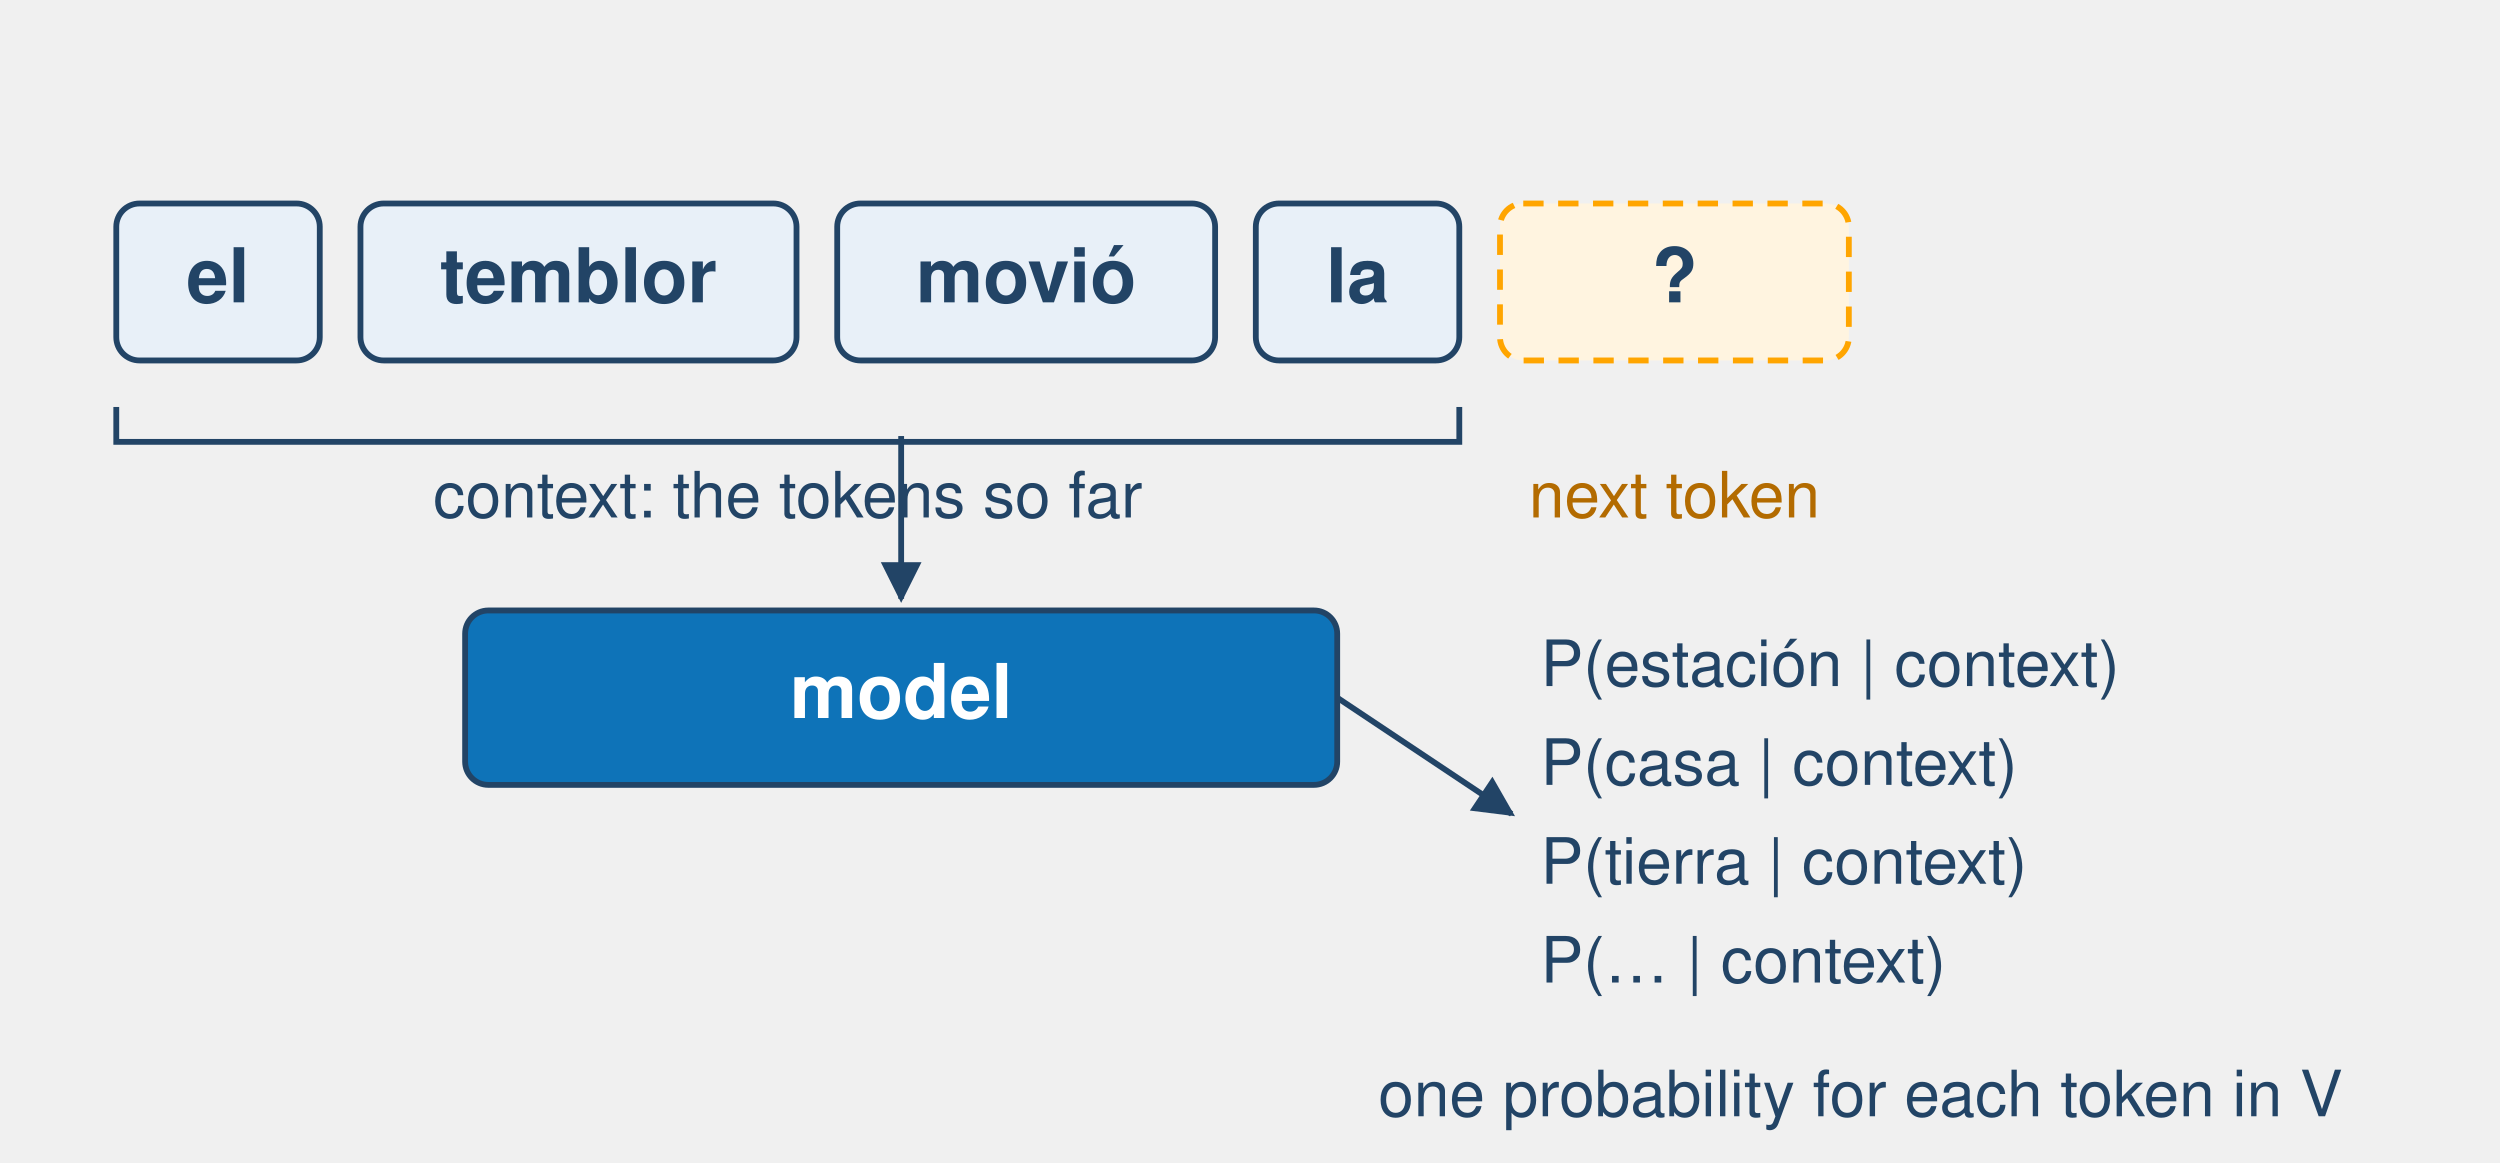
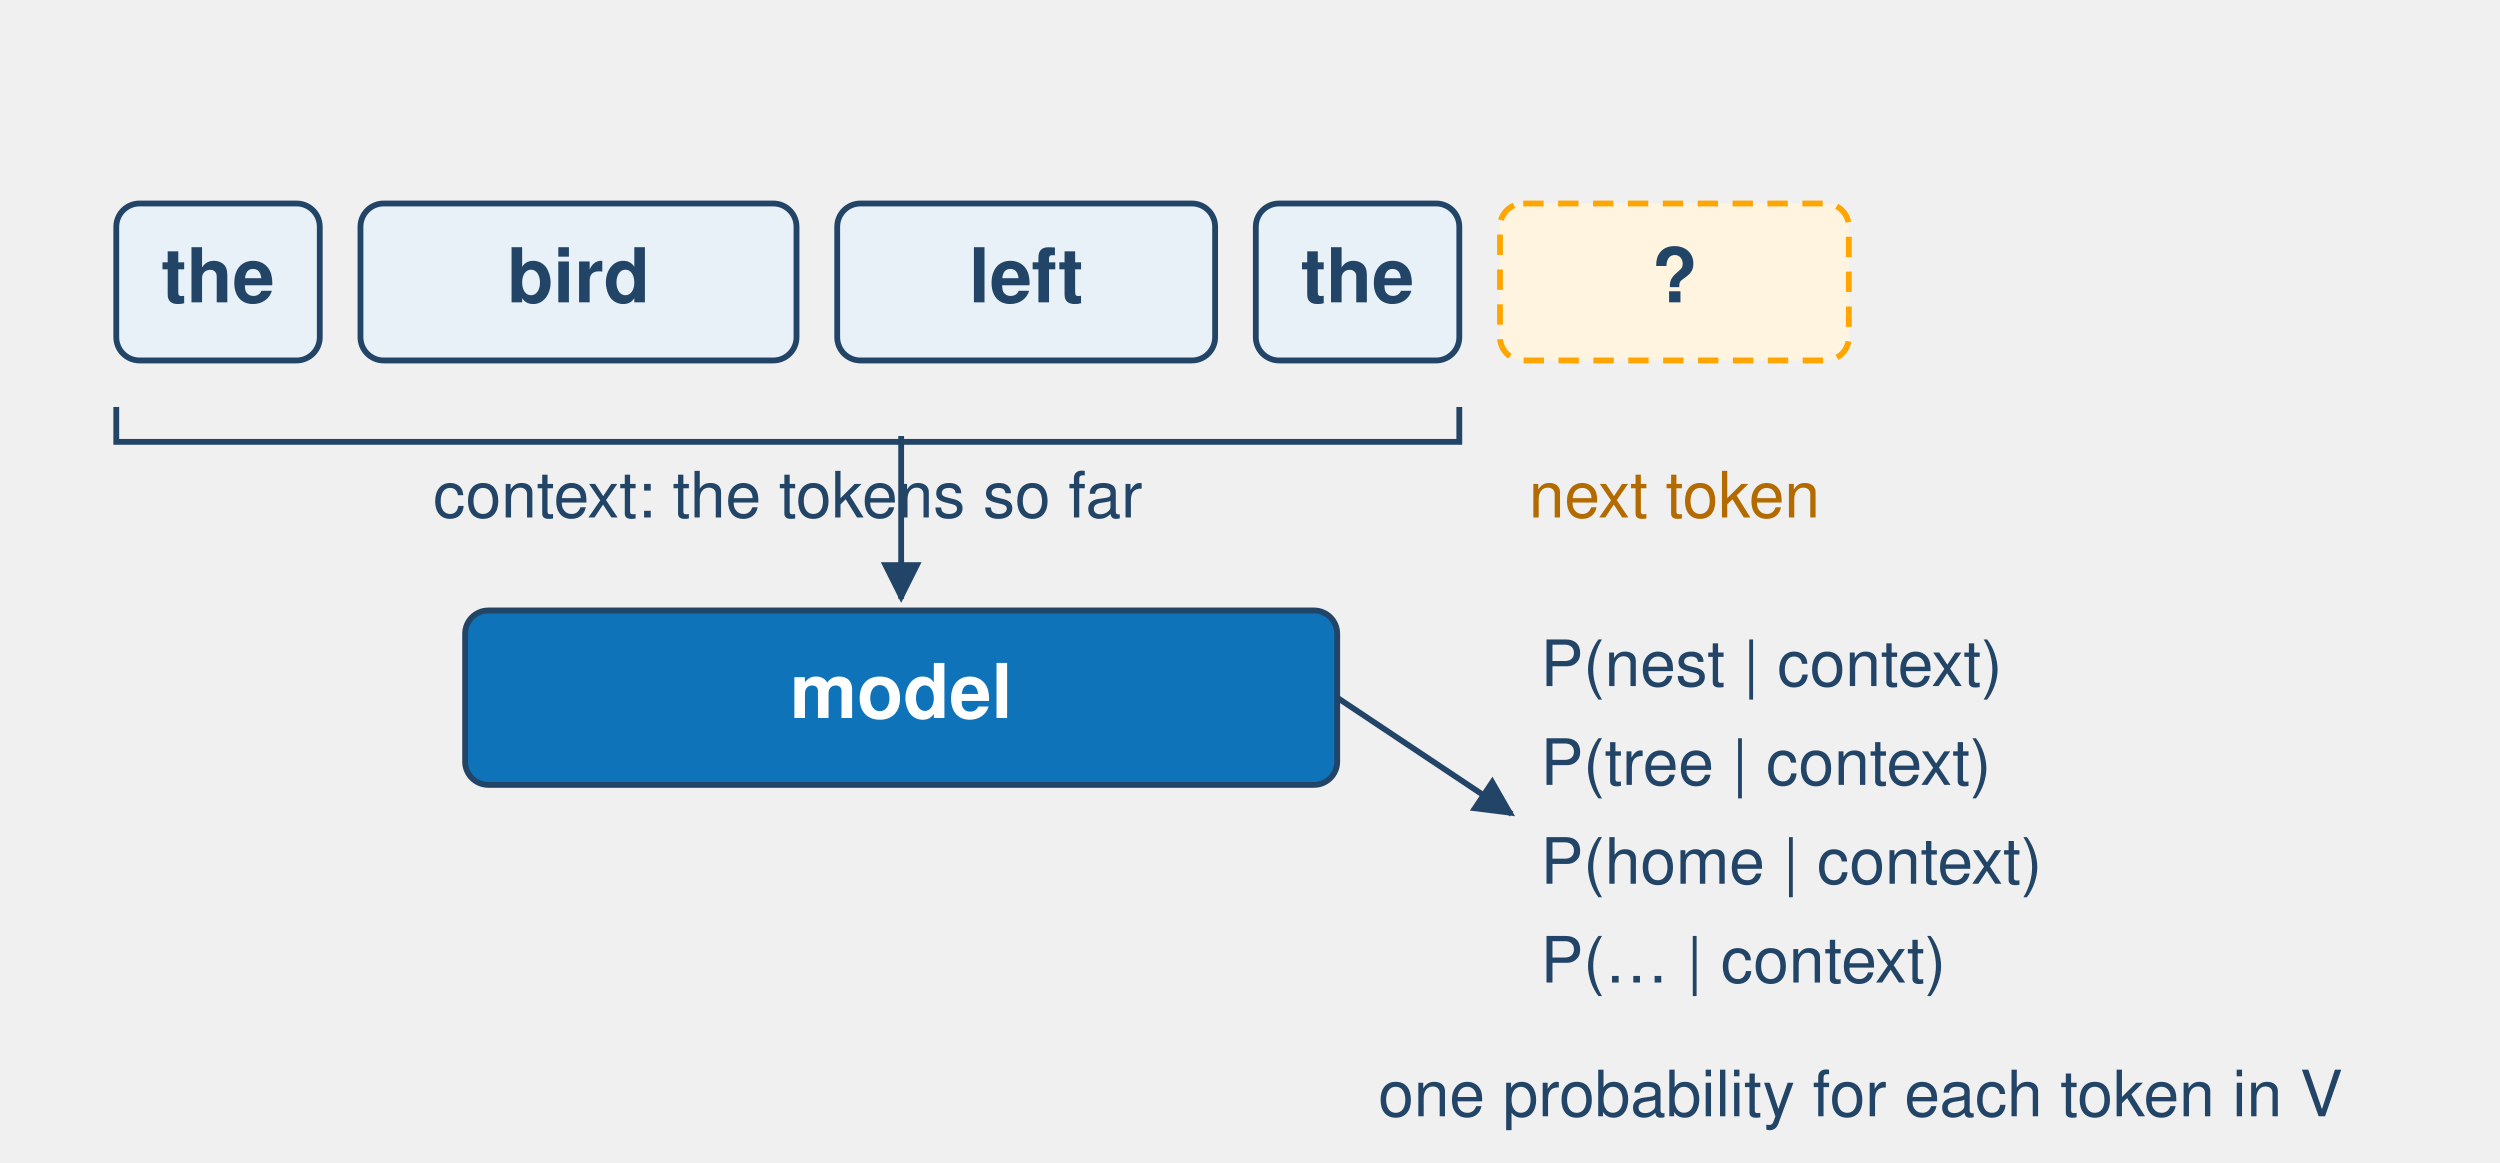
<svg xmlns="http://www.w3.org/2000/svg" viewBox="0 0 860 400" width="860" height="400">
  <defs>
    <style type="text/css">
 text { font-family:Segoe UI, Helvetica, Arial, sans-serif; fill:#224466; }
 .t { font-size:26px; font-weight:600; text-anchor:middle; }
 .s { font-size:22px; text-anchor:middle; }
 .b { font-size:30px; font-weight:700; text-anchor:middle; }
 .w { fill:#ffffff; }
 .l { text-anchor:start; }
 .m { font-family:Consolas, Menlo, monospace; }
</style>
    <marker id="ar" viewBox="0 0 10 10" refX="9" refY="5" markerWidth="7" markerHeight="7" orient="auto-start-reverse">
      <path d="M0,0 L10,5 L0,10 z" fill="#224466" />
    </marker>
    <marker id="ao" viewBox="0 0 10 10" refX="9" refY="5" markerWidth="7" markerHeight="7" orient="auto-start-reverse">
      <path d="M0,0 L10,5 L0,10 z" fill="#ffa500" />
    </marker>
  </defs>
  <rect x="40" y="70" width="70" height="54" rx="8" fill="#e8f0f8" stroke="#224466" stroke-width="2" />
-   <text x="75.0" y="104.0" class="t">el</text>
+   <text x="75.0" y="104.0" class="t">the</text>
  <rect x="124" y="70" width="150" height="54" rx="8" fill="#e8f0f8" stroke="#224466" stroke-width="2" />
-   <text x="199.0" y="104.0" class="t">temblor</text>
+   <text x="199.0" y="104.0" class="t">bird</text>
  <rect x="288" y="70" width="130" height="54" rx="8" fill="#e8f0f8" stroke="#224466" stroke-width="2" />
-   <text x="353.0" y="104.0" class="t">movió</text>
+   <text x="353.0" y="104.0" class="t">left</text>
  <rect x="432" y="70" width="70" height="54" rx="8" fill="#e8f0f8" stroke="#224466" stroke-width="2" />
-   <text x="467.0" y="104.0" class="t">la</text>
+   <text x="467.0" y="104.0" class="t">the</text>
  <rect x="516" y="70" width="120" height="54" rx="8" fill="#fff4e0" stroke="#ffa500" stroke-width="2" stroke-dasharray="7 5" />
  <text x="576.0" y="104.0" class="t">?</text>
  <path d="M40 140 L40 152 L502 152 L502 140" fill="none" stroke="#224466" stroke-width="2" />
  <text x="271.0" y="178" class="s">context: the tokens so far</text>
  <text x="576" y="178" class="s" style="fill:#b36b00">next token</text>
  <rect x="160" y="210" width="300" height="60" rx="8" fill="#0e73b8" stroke="#224466" stroke-width="2" />
  <text x="310.0" y="247.0" class="t" style="fill:#fff">model</text>
  <line x1="310" y1="150" x2="310" y2="206" stroke="#224466" stroke-width="2" marker-end="url(#ar)" />
  <line x1="460" y1="240" x2="520" y2="280" stroke="#224466" stroke-width="2" marker-end="url(#ar)" />
-   <text x="530" y="236" class="s l">P(estación | context)</text>
-   <text x="530" y="270" class="s l">P(casa | context)</text>
-   <text x="530" y="304" class="s l">P(tierra | context)</text>
+   <text x="530" y="236" class="s l">P(nest | context)</text>
+   <text x="530" y="270" class="s l">P(tree | context)</text>
+   <text x="530" y="304" class="s l">P(home | context)</text>
  <text x="530" y="338" class="s l">P(… | context)</text>
  <text x="640" y="384" class="s">one probability for each token in V</text>
</svg>
